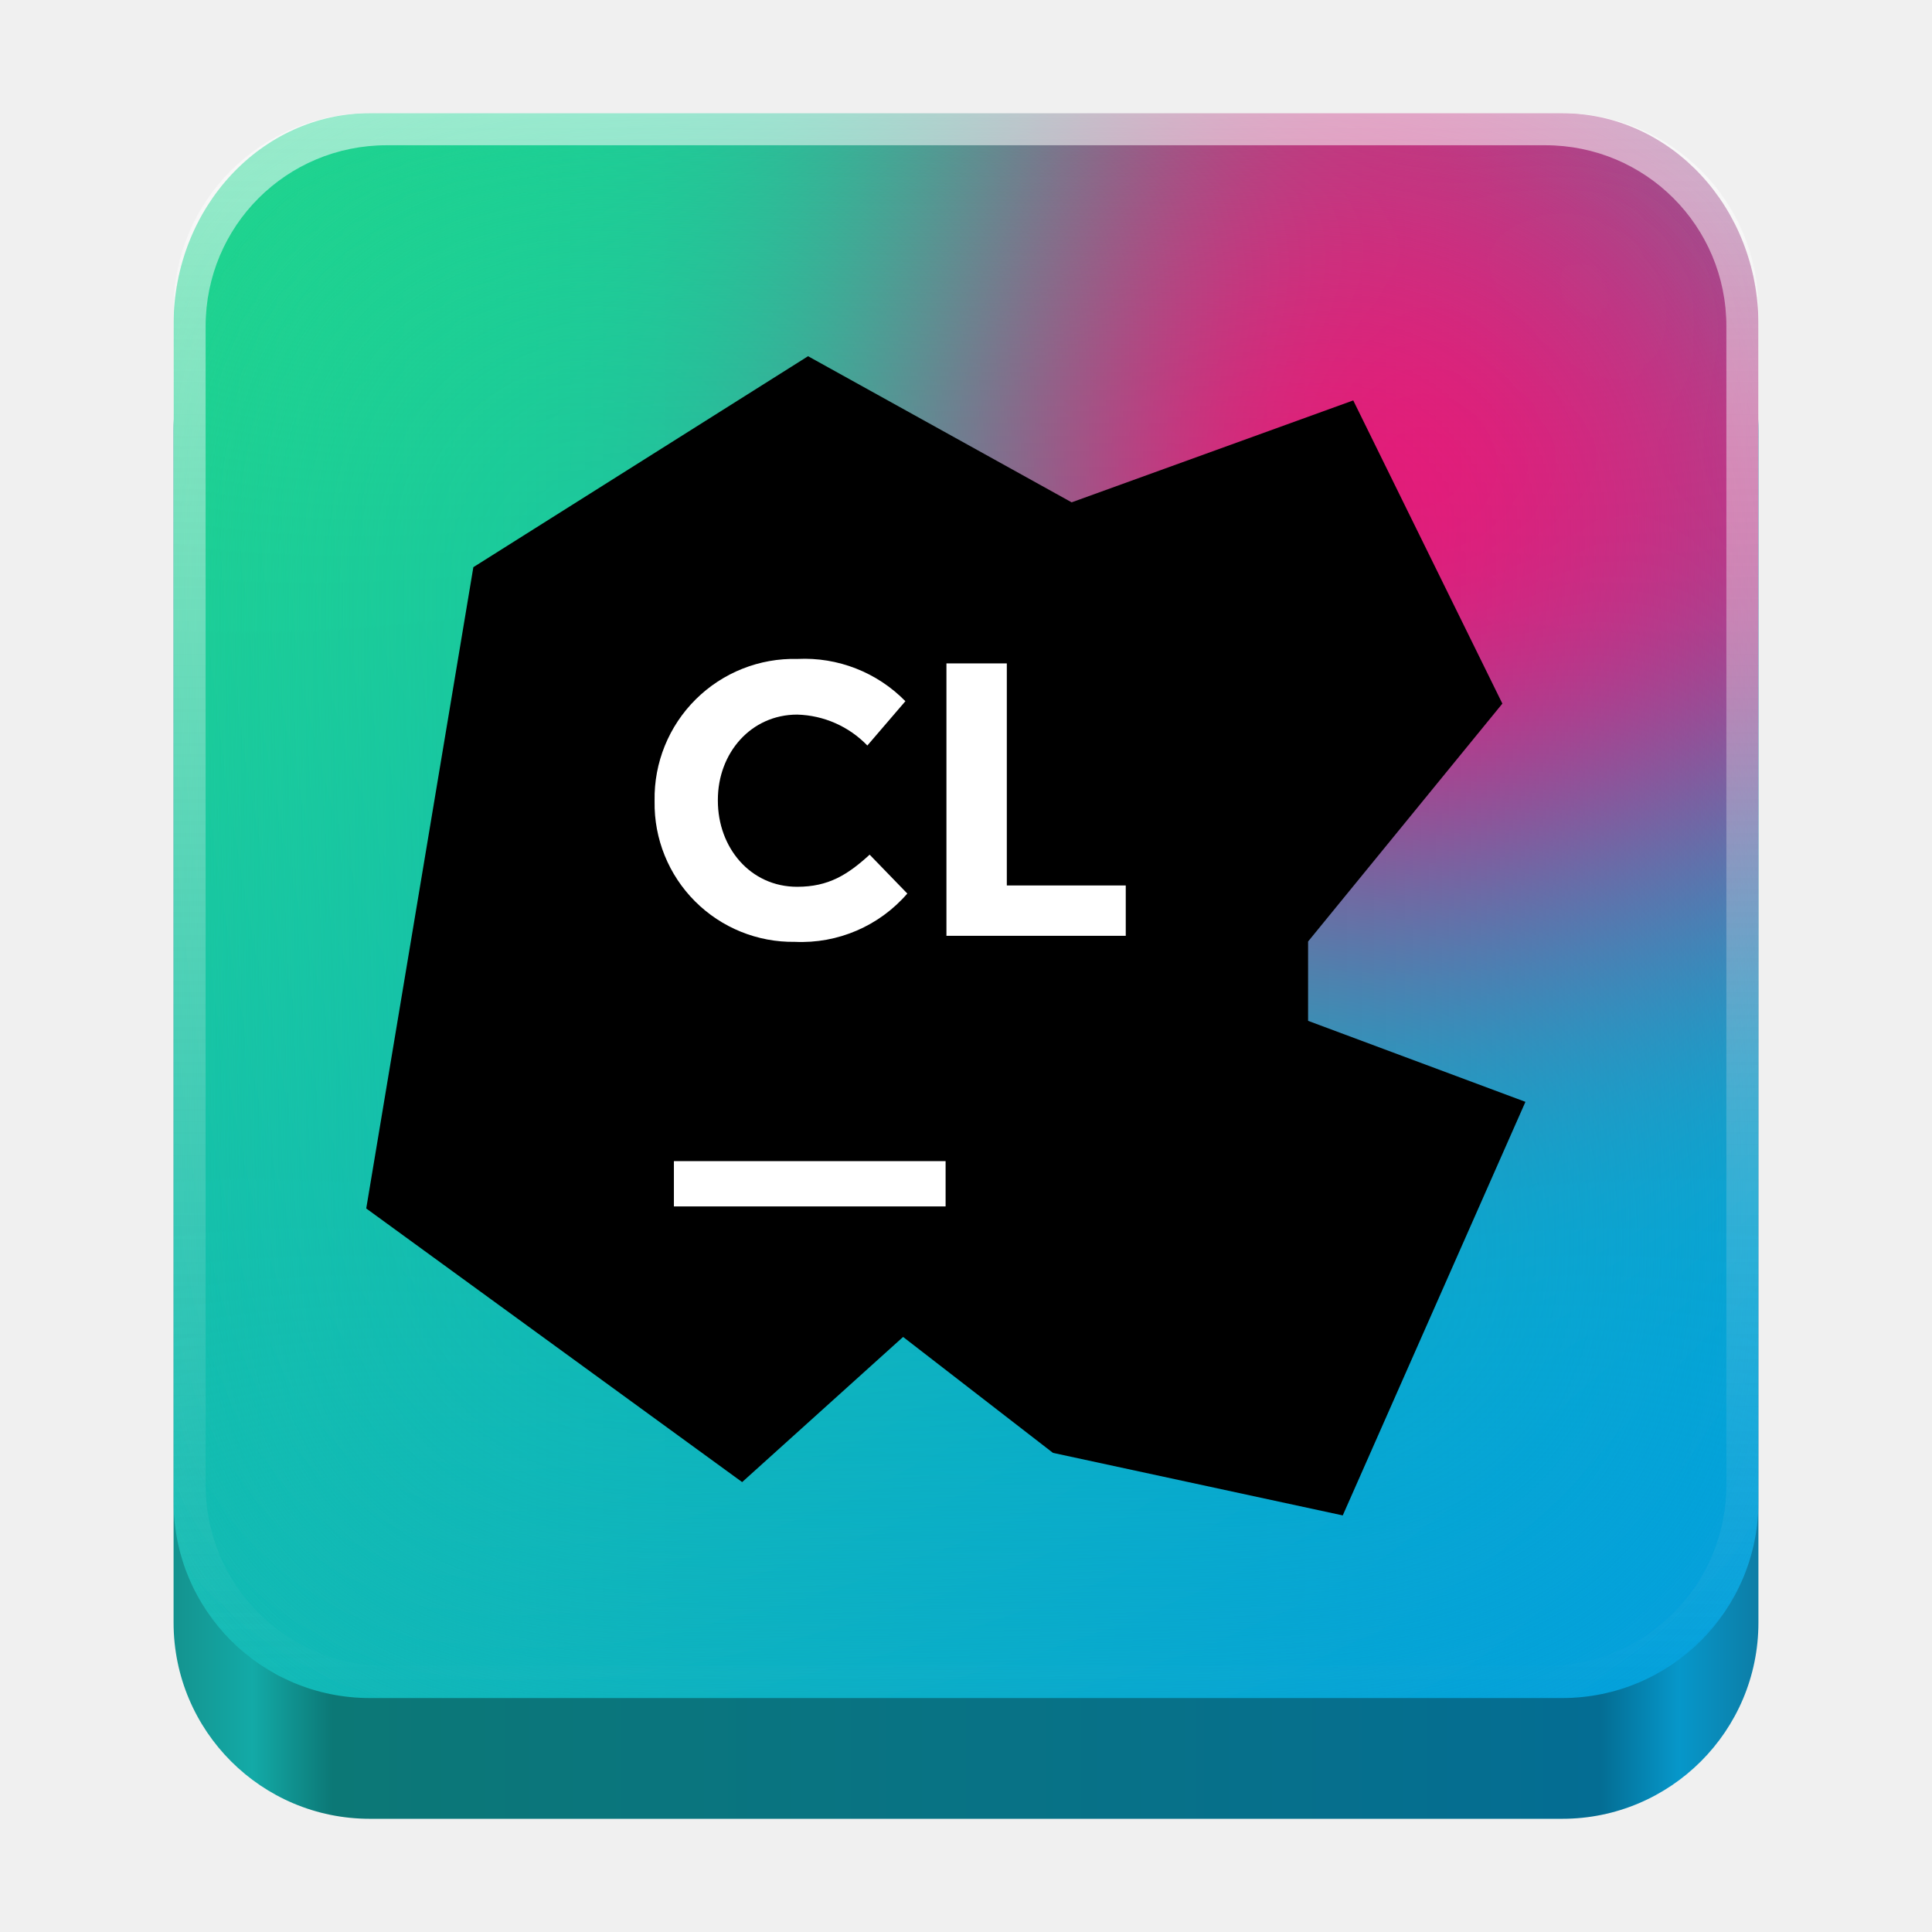
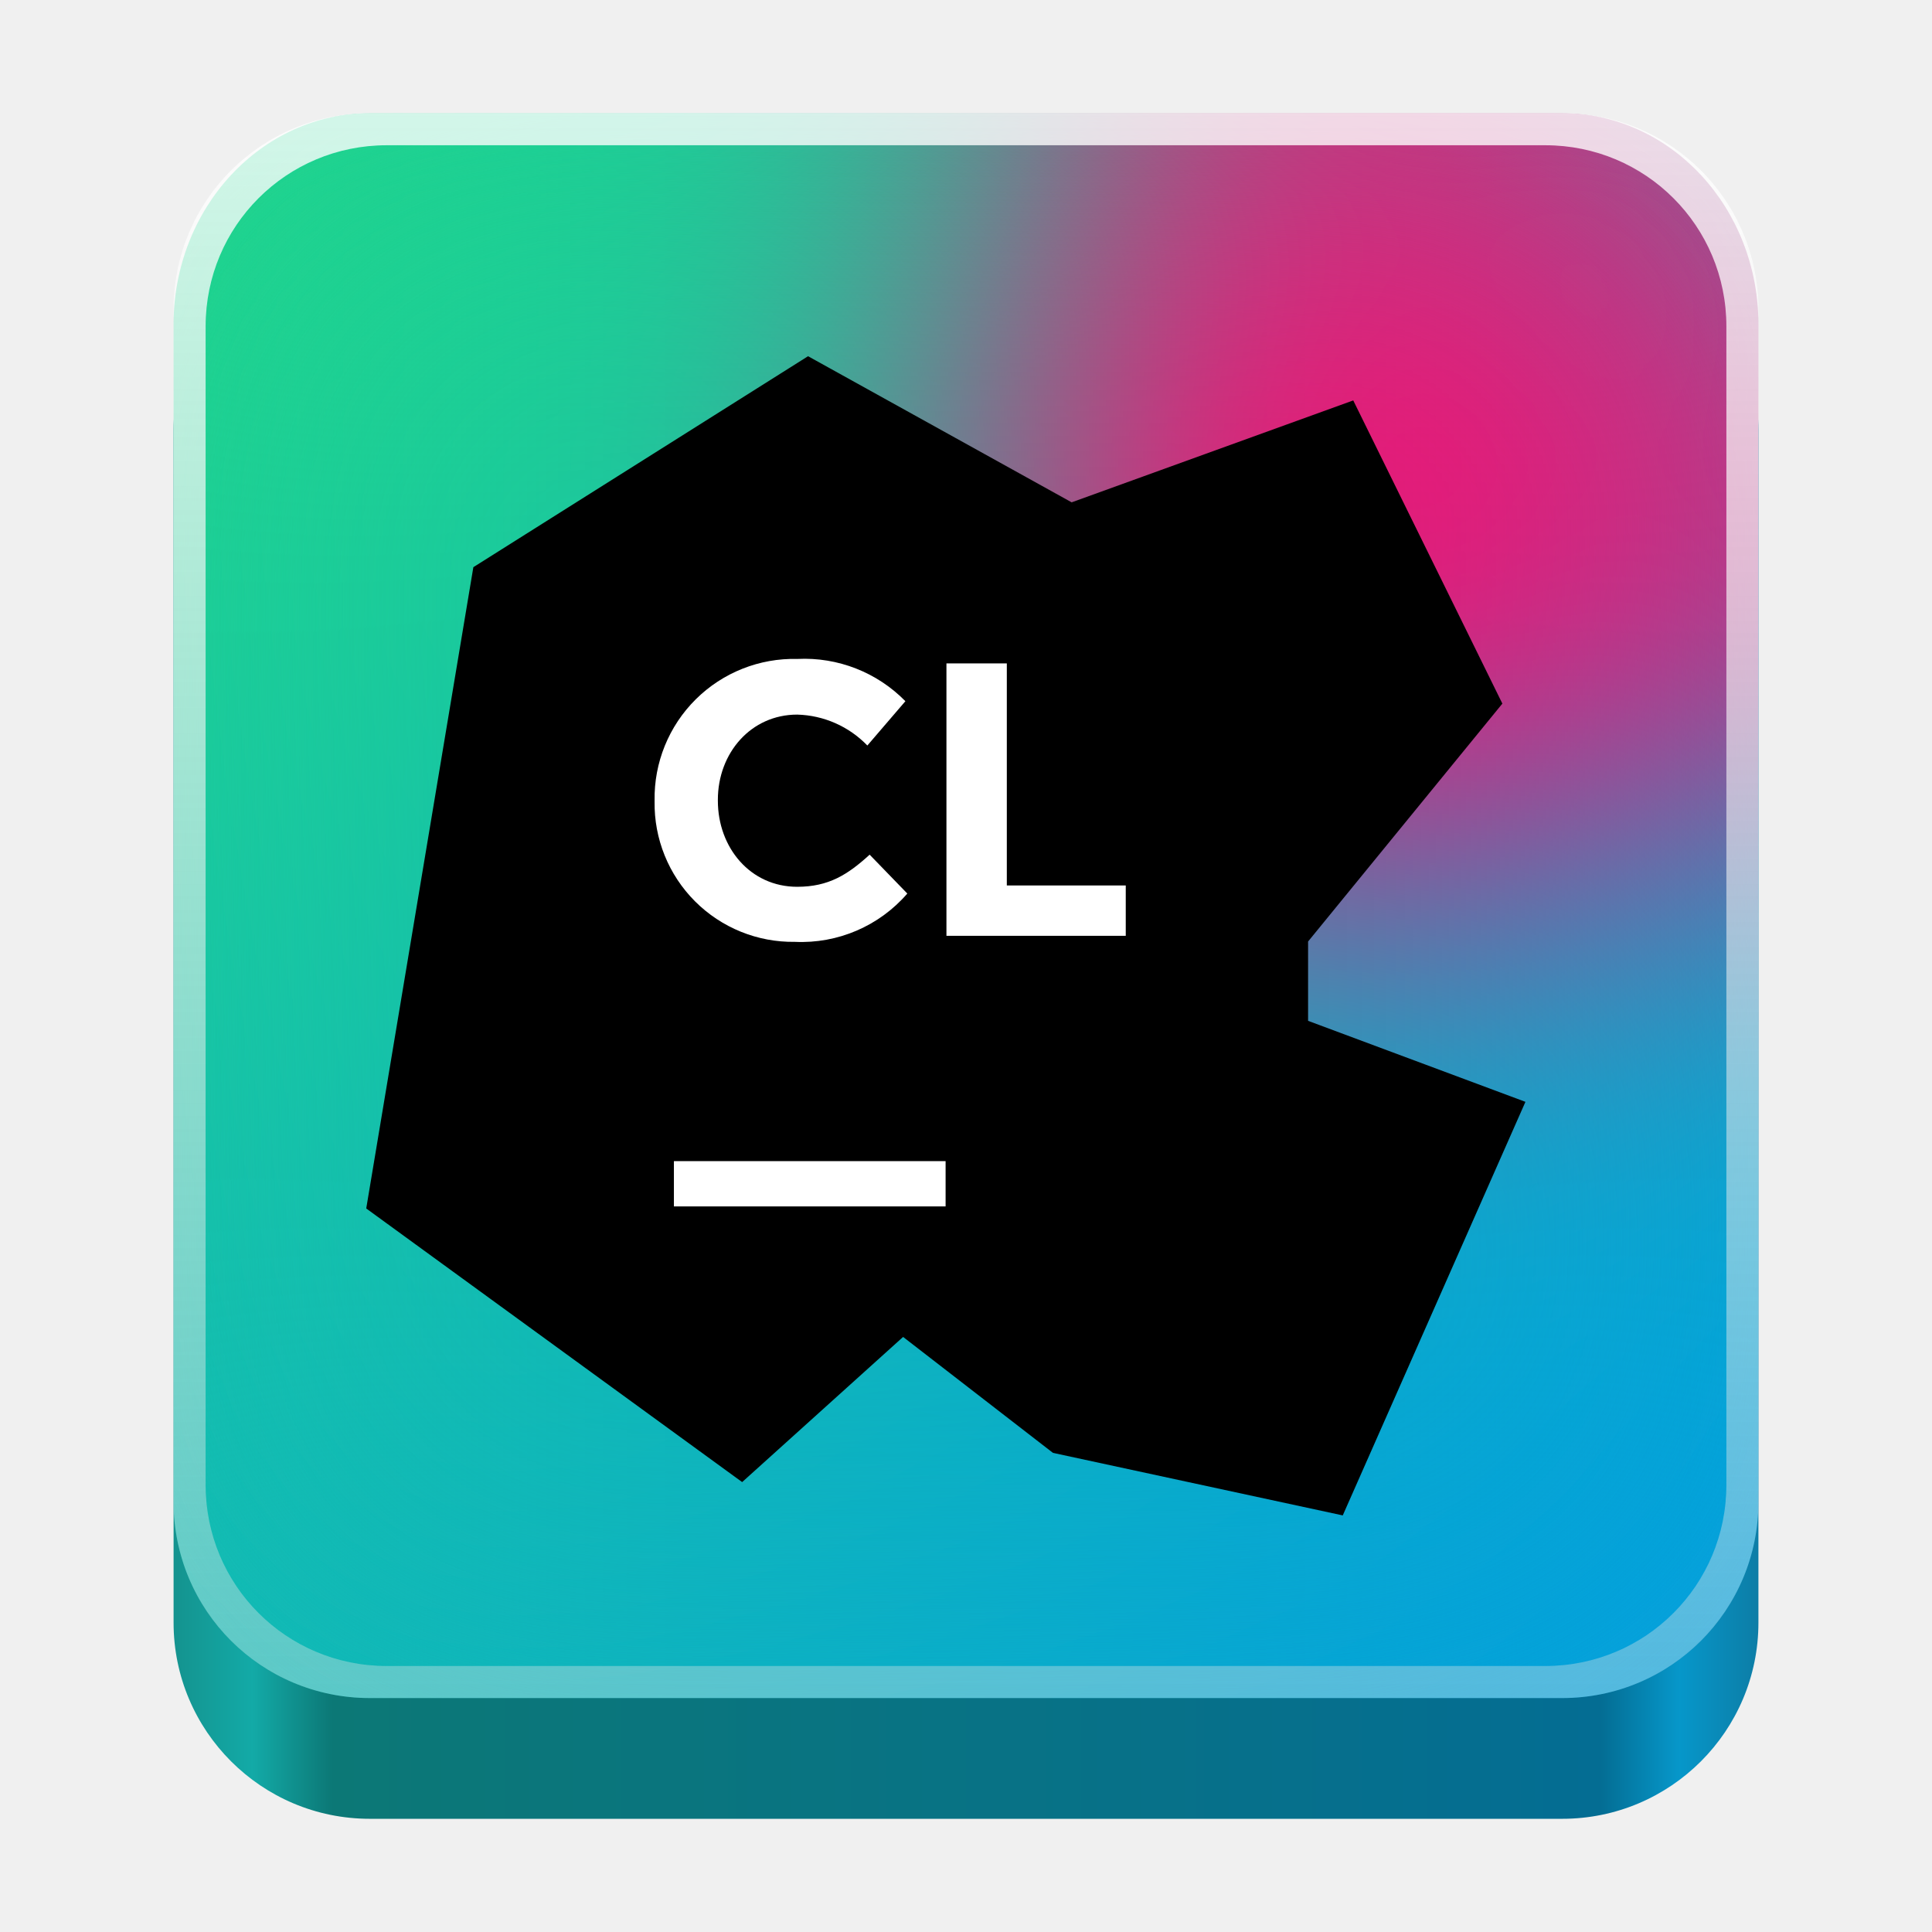
<svg xmlns="http://www.w3.org/2000/svg" xmlns:xlink="http://www.w3.org/1999/xlink" width="128" height="128" viewBox="0 0 128 128" version="1.1" id="svg5" xml:space="preserve">
  <defs id="defs2">
    <linearGradient id="linearGradient11616">
      <stop style="stop-color:#21d789;stop-opacity:1" offset="0" id="stop11612" />
      <stop style="stop-color:#009ae5;stop-opacity:1" offset="1" id="stop11614" />
    </linearGradient>
    <linearGradient id="linearGradient404">
-       <stop style="stop-color:#e6e6e6;stop-opacity:0;" offset="0" id="stop400" />
-       <stop style="stop-color:#ffffff;stop-opacity:0.545;" offset="1" id="stop402" />
+       <stop style="stop-color:#e6e6e6;stop-opacity:0.35;" offset="0" id="stop400" />
+       <stop style="stop-color:#ffffff;stop-opacity:0.803;" offset="1" id="stop402" />
    </linearGradient>
    <linearGradient y2="236" x2="96" y1="236" x1="32" gradientTransform="translate(604.8168,170.5864)" gradientUnits="userSpaceOnUse" id="linearGradient1099" xlink:href="#linearGradient1036" />
    <linearGradient id="linearGradient1036">
      <stop id="stop1032" offset="0" style="stop-color:#d5d3cf;stop-opacity:1;" />
      <stop id="stop1034" offset="1" style="stop-color:#f6f5f4;stop-opacity:1" />
    </linearGradient>
    <radialGradient r="32" fy="-76" fx="-244" cy="-76" cx="-244" gradientTransform="matrix(0.8833333,0,0,0.8833333,-460.3502,463.1197)" gradientUnits="userSpaceOnUse" id="radialGradient1103" xlink:href="#linearGradient1069" />
    <linearGradient id="linearGradient1069">
      <stop id="stop1065" offset="0" style="stop-color:#d5d3cf;stop-opacity:1" />
      <stop id="stop1067-1" offset="1" style="stop-color:#949390;stop-opacity:1" />
    </linearGradient>
    <linearGradient gradientUnits="userSpaceOnUse" y2="232" x2="64" y1="262.5" x1="64" id="linearGradient1027" xlink:href="#linearGradient1025" gradientTransform="translate(-470.5864,432.8168)" />
    <linearGradient id="linearGradient1025">
      <stop id="stop1021" offset="0" style="stop-color:#9a9996;stop-opacity:1" />
      <stop id="stop1023" offset="1" style="stop-color:#77767b;stop-opacity:1" />
    </linearGradient>
    <clipPath clipPathUnits="userSpaceOnUse" id="clipPath1609-7">
      <path id="path1611-5" d="m 252,116 28,-28 v -8 h -36 v 36 z" style="fill:#e74747;stroke:none;stroke-width:0.25px;stroke-linecap:butt;stroke-linejoin:miter;stroke-opacity:1" />
    </clipPath>
    <linearGradient id="linearGradient8241">
      <stop style="stop-color:#14938f;stop-opacity:1;" offset="0" id="stop8237" />
      <stop style="stop-color:#13aaa7;stop-opacity:1;" offset="0.05" id="stop9349" />
      <stop style="stop-color:#0c7876;stop-opacity:1;" offset="0.1" id="stop21746" />
      <stop style="stop-color:#046d93;stop-opacity:1;" offset="0.9" id="stop21940" />
      <stop style="stop-color:#0697ca;stop-opacity:1;" offset="0.95" id="stop9351" />
      <stop style="stop-color:#0d7da6;stop-opacity:1;" offset="1" id="stop8239" />
    </linearGradient>
    <radialGradient r="32" fy="-76" fx="-244" cy="-76" cx="-244" gradientTransform="matrix(0.8833333,0,0,0.8833333,-460.3502,463.1197)" gradientUnits="userSpaceOnUse" id="radialGradient1103-5" xlink:href="#linearGradient1069" />
    <clipPath clipPathUnits="userSpaceOnUse" id="clipPath1609-7-7">
      <path id="path1611-5-0" d="m 252,116 28,-28 v -8 h -36 v 36 z" style="fill:#e74747;stroke:none;stroke-width:0.25px;stroke-linecap:butt;stroke-linejoin:miter;stroke-opacity:1" />
    </clipPath>
    <clipPath clipPathUnits="userSpaceOnUse" id="clipPath744">
      <rect style="fill:#1e88e5;fill-opacity:1;stroke-width:0.265" id="rect746" width="541.867" height="541.867" x="0" y="1.5987212e-14" rx="79.375" ry="79.375" />
    </clipPath>
    <clipPath clipPathUnits="userSpaceOnUse" id="clipPath62">
      <rect style="fill:#1e88e5;fill-opacity:1;stroke-width:0.265" id="rect64" width="541.867" height="541.867" x="2.2507105e-05" y="-0.422" rx="79.375" ry="79.375" />
    </clipPath>
    <linearGradient xlink:href="#linearGradient8241" id="linearGradient8243" x1="11.5" y1="120.5" x2="116.5" y2="120.5" gradientUnits="userSpaceOnUse" />
    <radialGradient r="32" fy="-76" fx="-244" cy="-76" cx="-244" gradientTransform="matrix(0.8833333,0,0,0.8833333,-460.3502,463.1197)" gradientUnits="userSpaceOnUse" id="radialGradient1103-6" xlink:href="#linearGradient1069" />
    <clipPath clipPathUnits="userSpaceOnUse" id="clipPath1609-7-2">
      <path id="path1611-5-3" d="m 252,116 28,-28 v -8 h -36 v 36 z" style="fill:#e74747;stroke:none;stroke-width:0.25px;stroke-linecap:butt;stroke-linejoin:miter;stroke-opacity:1" />
    </clipPath>
    <radialGradient r="32" fy="-76" fx="-244" cy="-76" cx="-244" gradientTransform="matrix(0.8833333,0,0,0.8833333,-460.3502,463.1197)" gradientUnits="userSpaceOnUse" id="radialGradient1103-56" xlink:href="#linearGradient1069" />
    <clipPath clipPathUnits="userSpaceOnUse" id="clipPath1609-7-0">
      <path id="path1611-5-9" d="m 252,116 28,-28 v -8 h -36 v 36 z" style="fill:#e74747;stroke:none;stroke-width:0.25px;stroke-linecap:butt;stroke-linejoin:miter;stroke-opacity:1" />
    </clipPath>
    <clipPath clipPathUnits="userSpaceOnUse" id="clipPath37">
      <rect style="fill:#1a1a1a;fill-opacity:1;stroke-width:0.265" id="rect39" width="541.867" height="541.867" x="-2.6626146e-06" y="3.241" rx="79.375" ry="79.375" />
    </clipPath>
    <clipPath clipPathUnits="userSpaceOnUse" id="clipPath22042">
      <rect style="fill:#333333;fill-opacity:1;stroke-width:0.013" id="rect22044" width="27.32" height="27.484" x="166.968" y="105.404" rx="4.002" ry="4.026" />
    </clipPath>
    <clipPath clipPathUnits="userSpaceOnUse" id="clipPath1039">
      <rect style="fill:#b3b3b3;fill-opacity:1;stroke-width:0.265" id="rect1041" width="541.867" height="541.867" x="2.5931527e-05" y="-0" rx="79.375" ry="79.375" />
    </clipPath>
    <clipPath clipPathUnits="userSpaceOnUse" id="clipPath154">
      <rect style="fill:#b3b3b3;fill-opacity:1;stroke-width:0.265" id="rect156" width="541.867" height="541.867" x="-2.9218751e-05" y="-0" rx="79.375" ry="79.375" />
    </clipPath>
    <linearGradient xlink:href="#linearGradient404" id="linearGradient406" x1="64" y1="112.5" x2="64" y2="7.5" gradientUnits="userSpaceOnUse" />
    <linearGradient id="a" gradientUnits="userSpaceOnUse" x1="38.78" x2="95.91" y1="41.59" y2="41.59" gradientTransform="translate(260.425,-3.53)">
      <stop offset="0" stop-color="#21d789" id="stop500" />
      <stop offset="1" stop-color="#07c3f2" id="stop502" />
    </linearGradient>
    <linearGradient id="b" gradientUnits="userSpaceOnUse" x1="-29.18" x2="88.46" y1="85.52" y2="-1.32" gradientTransform="translate(260.425,-3.53)">
      <stop offset=".01" stop-color="#fcf84a" id="stop505" />
      <stop offset=".11" stop-color="#a7eb62" id="stop507" />
      <stop offset=".21" stop-color="#5fe077" id="stop509" />
      <stop offset=".27" stop-color="#32da84" id="stop511" />
      <stop offset=".31" stop-color="#21d789" id="stop513" />
      <stop offset=".58" stop-color="#21d789" id="stop515" />
      <stop offset=".6" stop-color="#21d789" id="stop517" />
      <stop offset=".69" stop-color="#20d68c" id="stop519" />
      <stop offset=".76" stop-color="#1ed497" id="stop521" />
      <stop offset=".83" stop-color="#19d1a9" id="stop523" />
      <stop offset=".9" stop-color="#13ccc2" id="stop525" />
      <stop offset=".97" stop-color="#0bc6e1" id="stop527" />
      <stop offset="1" stop-color="#07c3f2" id="stop529" />
    </linearGradient>
    <linearGradient id="c" gradientUnits="userSpaceOnUse" x1="17.3" x2="36.92" y1="110.99" y2="49.42" gradientTransform="translate(260.425,-3.53)">
      <stop offset="0" stop-color="#21d789" id="stop532" />
      <stop offset=".16" stop-color="#24d888" id="stop534" />
      <stop offset=".3" stop-color="#2fd985" id="stop536" />
      <stop offset=".43" stop-color="#41dc80" id="stop538" />
      <stop offset=".55" stop-color="#5ae079" id="stop540" />
      <stop offset=".67" stop-color="#7ae46f" id="stop542" />
      <stop offset=".79" stop-color="#a1ea64" id="stop544" />
      <stop offset=".9" stop-color="#cff157" id="stop546" />
      <stop offset="1" stop-color="#fcf84a" id="stop548" />
    </linearGradient>
    <linearGradient id="d" gradientUnits="userSpaceOnUse" x1="43.28" x2="85.97" y1="57.46" y2="0.06" gradientTransform="translate(260.425,-3.53)">
      <stop offset="0" stop-color="#21d789" id="stop551" />
      <stop offset=".09" stop-color="#23d986" id="stop553" />
      <stop offset=".17" stop-color="#2ade7b" id="stop555" />
      <stop offset=".25" stop-color="#36e669" id="stop557" />
      <stop offset=".27" stop-color="#3bea62" id="stop559" />
      <stop offset=".35" stop-color="#47eb61" id="stop561" />
      <stop offset=".49" stop-color="#67ed5d" id="stop563" />
      <stop offset=".69" stop-color="#9af156" id="stop565" />
      <stop offset=".92" stop-color="#e0f64d" id="stop567" />
      <stop offset="1" stop-color="#fcf84a" id="stop569" />
    </linearGradient>
    <linearGradient id="e" gradientUnits="userSpaceOnUse" x1="108.58" x2="22.55" y1="64.77" y2="63.97" gradientTransform="translate(260.425,-3.53)">
      <stop offset=".39" stop-color="#fcf84a" id="stop572" />
      <stop offset=".46" stop-color="#ecf74c" id="stop574" />
      <stop offset=".61" stop-color="#c1f451" id="stop576" />
      <stop offset=".82" stop-color="#7eef5a" id="stop578" />
      <stop offset="1" stop-color="#3bea62" id="stop580" />
    </linearGradient>
    <linearGradient xlink:href="#linearGradient11616" id="linearGradient11827" x1="12.773" y1="20.475" x2="108.029" y2="115.731" gradientUnits="userSpaceOnUse" />
    <filter height="1.686" width="1.686" y="-0.343" x="-0.343" style="color-interpolation-filters:sRGB;" id="filter13914">
      <feGaussianBlur stdDeviation="15 15" result="blur" id="feGaussianBlur13908" />
      <feColorMatrix values="1 0 0 0 0 0 1 0 0 0 0 0 1 0 0 0 0 0 50 0 " result="colormatrix" id="feColorMatrix13910" />
      <feComposite in="colormatrix" in2="SourceGraphic" operator="in" id="feComposite13912" />
    </filter>
    <linearGradient id="a-3" gradientUnits="userSpaceOnUse" x1="39.01" x2="66.51" y1="23.27" y2="23.27" gradientTransform="translate(178.3325,0.7482126)">
      <stop offset="0" stop-color="#ff318c" id="stop15058" />
      <stop offset=".15" stop-color="#fb348c" id="stop15060" />
      <stop offset=".28" stop-color="#f03c8c" id="stop15062" />
      <stop offset=".42" stop-color="#de4a8c" id="stop15064" />
      <stop offset=".54" stop-color="#c45d8b" id="stop15066" />
      <stop offset=".67" stop-color="#a2778b" id="stop15068" />
      <stop offset=".79" stop-color="#79958a" id="stop15070" />
      <stop offset=".91" stop-color="#49b98a" id="stop15072" />
      <stop offset="1" stop-color="#21d789" id="stop15074" />
    </linearGradient>
    <linearGradient id="b-5" gradientUnits="userSpaceOnUse" x1="27.99" x2="13.87" y1="16.68" y2="111.42">
      <stop offset=".09" stop-color="#21d789" id="stop15077" />
      <stop offset=".9" stop-color="#009ae5" id="stop15079" />
    </linearGradient>
    <linearGradient id="c-6" x1="92.05" x2="-4.53" xlink:href="#b-5" y1="13.4" y2="115.4" gradientTransform="translate(178.3325,0.7482126)" />
    <linearGradient id="d-2" x1="62.84" x2="95.87" xlink:href="#b-5" y1="77.02" y2="81.72" gradientTransform="translate(178.3325,0.7482126)" />
    <clipPath clipPathUnits="userSpaceOnUse" id="clipPath8202">
      <rect style="fill:url(#linearGradient8206);fill-opacity:1;stroke-width:1.037" id="rect8204" width="105" height="113" x="11.5" y="7.5" rx="13" ry="13.99" />
    </clipPath>
    <linearGradient xlink:href="#linearGradient8241" id="linearGradient8206" gradientUnits="userSpaceOnUse" gradientTransform="matrix(1,0,0,1.076191,-3.1292439e-6,-9.180952)" x1="11.5" y1="120.5" x2="116.5" y2="120.5" />
  </defs>
  <g id="layer2">
-     <g id="g11614">
-       <rect style="fill:url(#linearGradient8243);fill-opacity:1" id="rect440" width="105" height="105" x="11.5" y="15.5" rx="13" ry="13" />
-       <g id="g21135" style="filter:url(#filter13914)" clip-path="url(#clipPath8202)">
-         <rect style="fill:url(#linearGradient11827);fill-opacity:1" id="rect358" width="105" height="105" x="11.5" y="7.5" rx="13" ry="13" />
-         <circle style="fill:#fc0972;fill-opacity:1;stroke:none;stroke-width:2.451;stroke-linecap:round" id="path11472" cx="89.188" cy="34.812" r="25.188" />
-       </g>
-       <path id="rect364" style="fill:url(#linearGradient406);fill-opacity:1" d="M 24.5 7.5 C 17.298 7.5 11.5 13.298 11.5 20.5 L 11.5 99.5 C 11.5 106.702 17.298 112.5 24.5 112.5 L 103.5 112.5 C 110.702 112.5 116.5 106.702 116.5 99.5 L 116.5 20.5 C 116.5 13.298 110.702 7.5 103.5 7.5 L 24.5 7.5 z M 25.623 9.623 L 102.377 9.623 C 109.025 9.623 114.377 14.975 114.377 21.623 L 114.377 98.377 C 114.377 105.025 109.025 110.377 102.377 110.377 L 25.623 110.377 C 18.975 110.377 13.623 105.025 13.623 98.377 L 13.623 21.623 C 13.623 14.975 18.975 9.623 25.623 9.623 z " />
-       <path id="path15084" style="fill:#000000;fill-opacity:1;stroke-width:0.8" d="m 53.536,23.6 -22.175,13.977 -7.097,42.487 24.905,18.128 10.664,-9.617 9.928,7.681 19.2,4.144 12.103,-27.4 -14.4,-5.367 v -5.256 l 12.872,-15.761 -9.88,-20.087 -18.656,6.752 z" />
-       <g fill="#ffffff" id="g15100" transform="matrix(0.8,0,0,0.8,20.6642,20.00013)">
-         <path d="m 29.98,71.16 h 22.5 v 3.75 h -22.5 z" id="path15094" />
-         <path d="m 52.55,29.94 h 5 V 48.33 H 67.4 V 52.5 H 52.55 Z" id="path15096" />
-         <path d="m 28.38,41.37 v -0.06 a 11.54,11.54 0 0 1 11.83,-11.74 11.71,11.71 0 0 1 8.94,3.5 L 46,36.74 a 8.38,8.38 0 0 0 -5.81,-2.56 c -3.82,0 -6.57,3.17 -6.57,7.06 v 0.07 c 0,3.89 2.69,7.13 6.57,7.13 2.6,0 4.18,-1 6,-2.66 L 49.31,49 A 11.6,11.6 0 0 1 40,53 11.45,11.45 0 0 1 28.38,41.37" id="path15098" />
-       </g>
+     <rect style="fill:url(#linearGradient8243);fill-opacity:1" id="rect440" width="105" height="105" x="11.5" y="15.5" rx="13" ry="13" />
+     <g id="g21135" style="filter:url(#filter13914)" clip-path="url(#clipPath8202)">
+       <rect style="fill:url(#linearGradient11827);fill-opacity:1" id="rect358" width="105" height="105" x="11.5" y="7.5" rx="13" ry="13" />
+       <circle style="fill:#fc0972;fill-opacity:1;stroke:none;stroke-width:2.451;stroke-linecap:round" id="path11472" cx="89.188" cy="34.812" r="25.188" />
+     </g>
+     <path id="rect364" style="fill:url(#linearGradient406);fill-opacity:1" d="m 24.5,7.5 c -7.202,0 -13,5.798 -13,13 v 79 c 0,7.202 5.798,13 13,13 h 79 c 7.202,0 13,-5.798 13,-13 v -79 c 0,-7.202 -5.798,-13 -13,-13 z m 1.123,2.123 h 76.754 c 6.648,0 12,5.352 12,12 v 76.754 c 0,6.648 -5.352,12 -12,12 H 25.623 c -6.648,0 -12,-5.352 -12,-12 V 21.623 c 0,-6.648 5.352,-12 12,-12 z" />
+     <path id="path15084" style="fill:#000000;fill-opacity:1;stroke-width:0.8" d="m 53.536,23.6 -22.175,13.977 -7.097,42.487 24.905,18.128 10.664,-9.617 9.928,7.681 19.2,4.144 12.103,-27.4 -14.4,-5.367 v -5.256 l 12.872,-15.761 -9.88,-20.087 -18.656,6.752 z" />
+     <g fill="#ffffff" id="g15100" transform="matrix(0.8,0,0,0.8,20.6642,20.00013)">
+       <path d="m 29.98,71.16 h 22.5 v 3.75 h -22.5 z" id="path15094" />
+       <path d="m 52.55,29.94 h 5 V 48.33 H 67.4 V 52.5 H 52.55 Z" id="path15096" />
+       <path d="m 28.38,41.37 v -0.06 a 11.54,11.54 0 0 1 11.83,-11.74 11.71,11.71 0 0 1 8.94,3.5 L 46,36.74 a 8.38,8.38 0 0 0 -5.81,-2.56 c -3.82,0 -6.57,3.17 -6.57,7.06 v 0.07 c 0,3.89 2.69,7.13 6.57,7.13 2.6,0 4.18,-1 6,-2.66 L 49.31,49 A 11.6,11.6 0 0 1 40,53 11.45,11.45 0 0 1 28.38,41.37" id="path15098" />
    </g>
  </g>
</svg>
